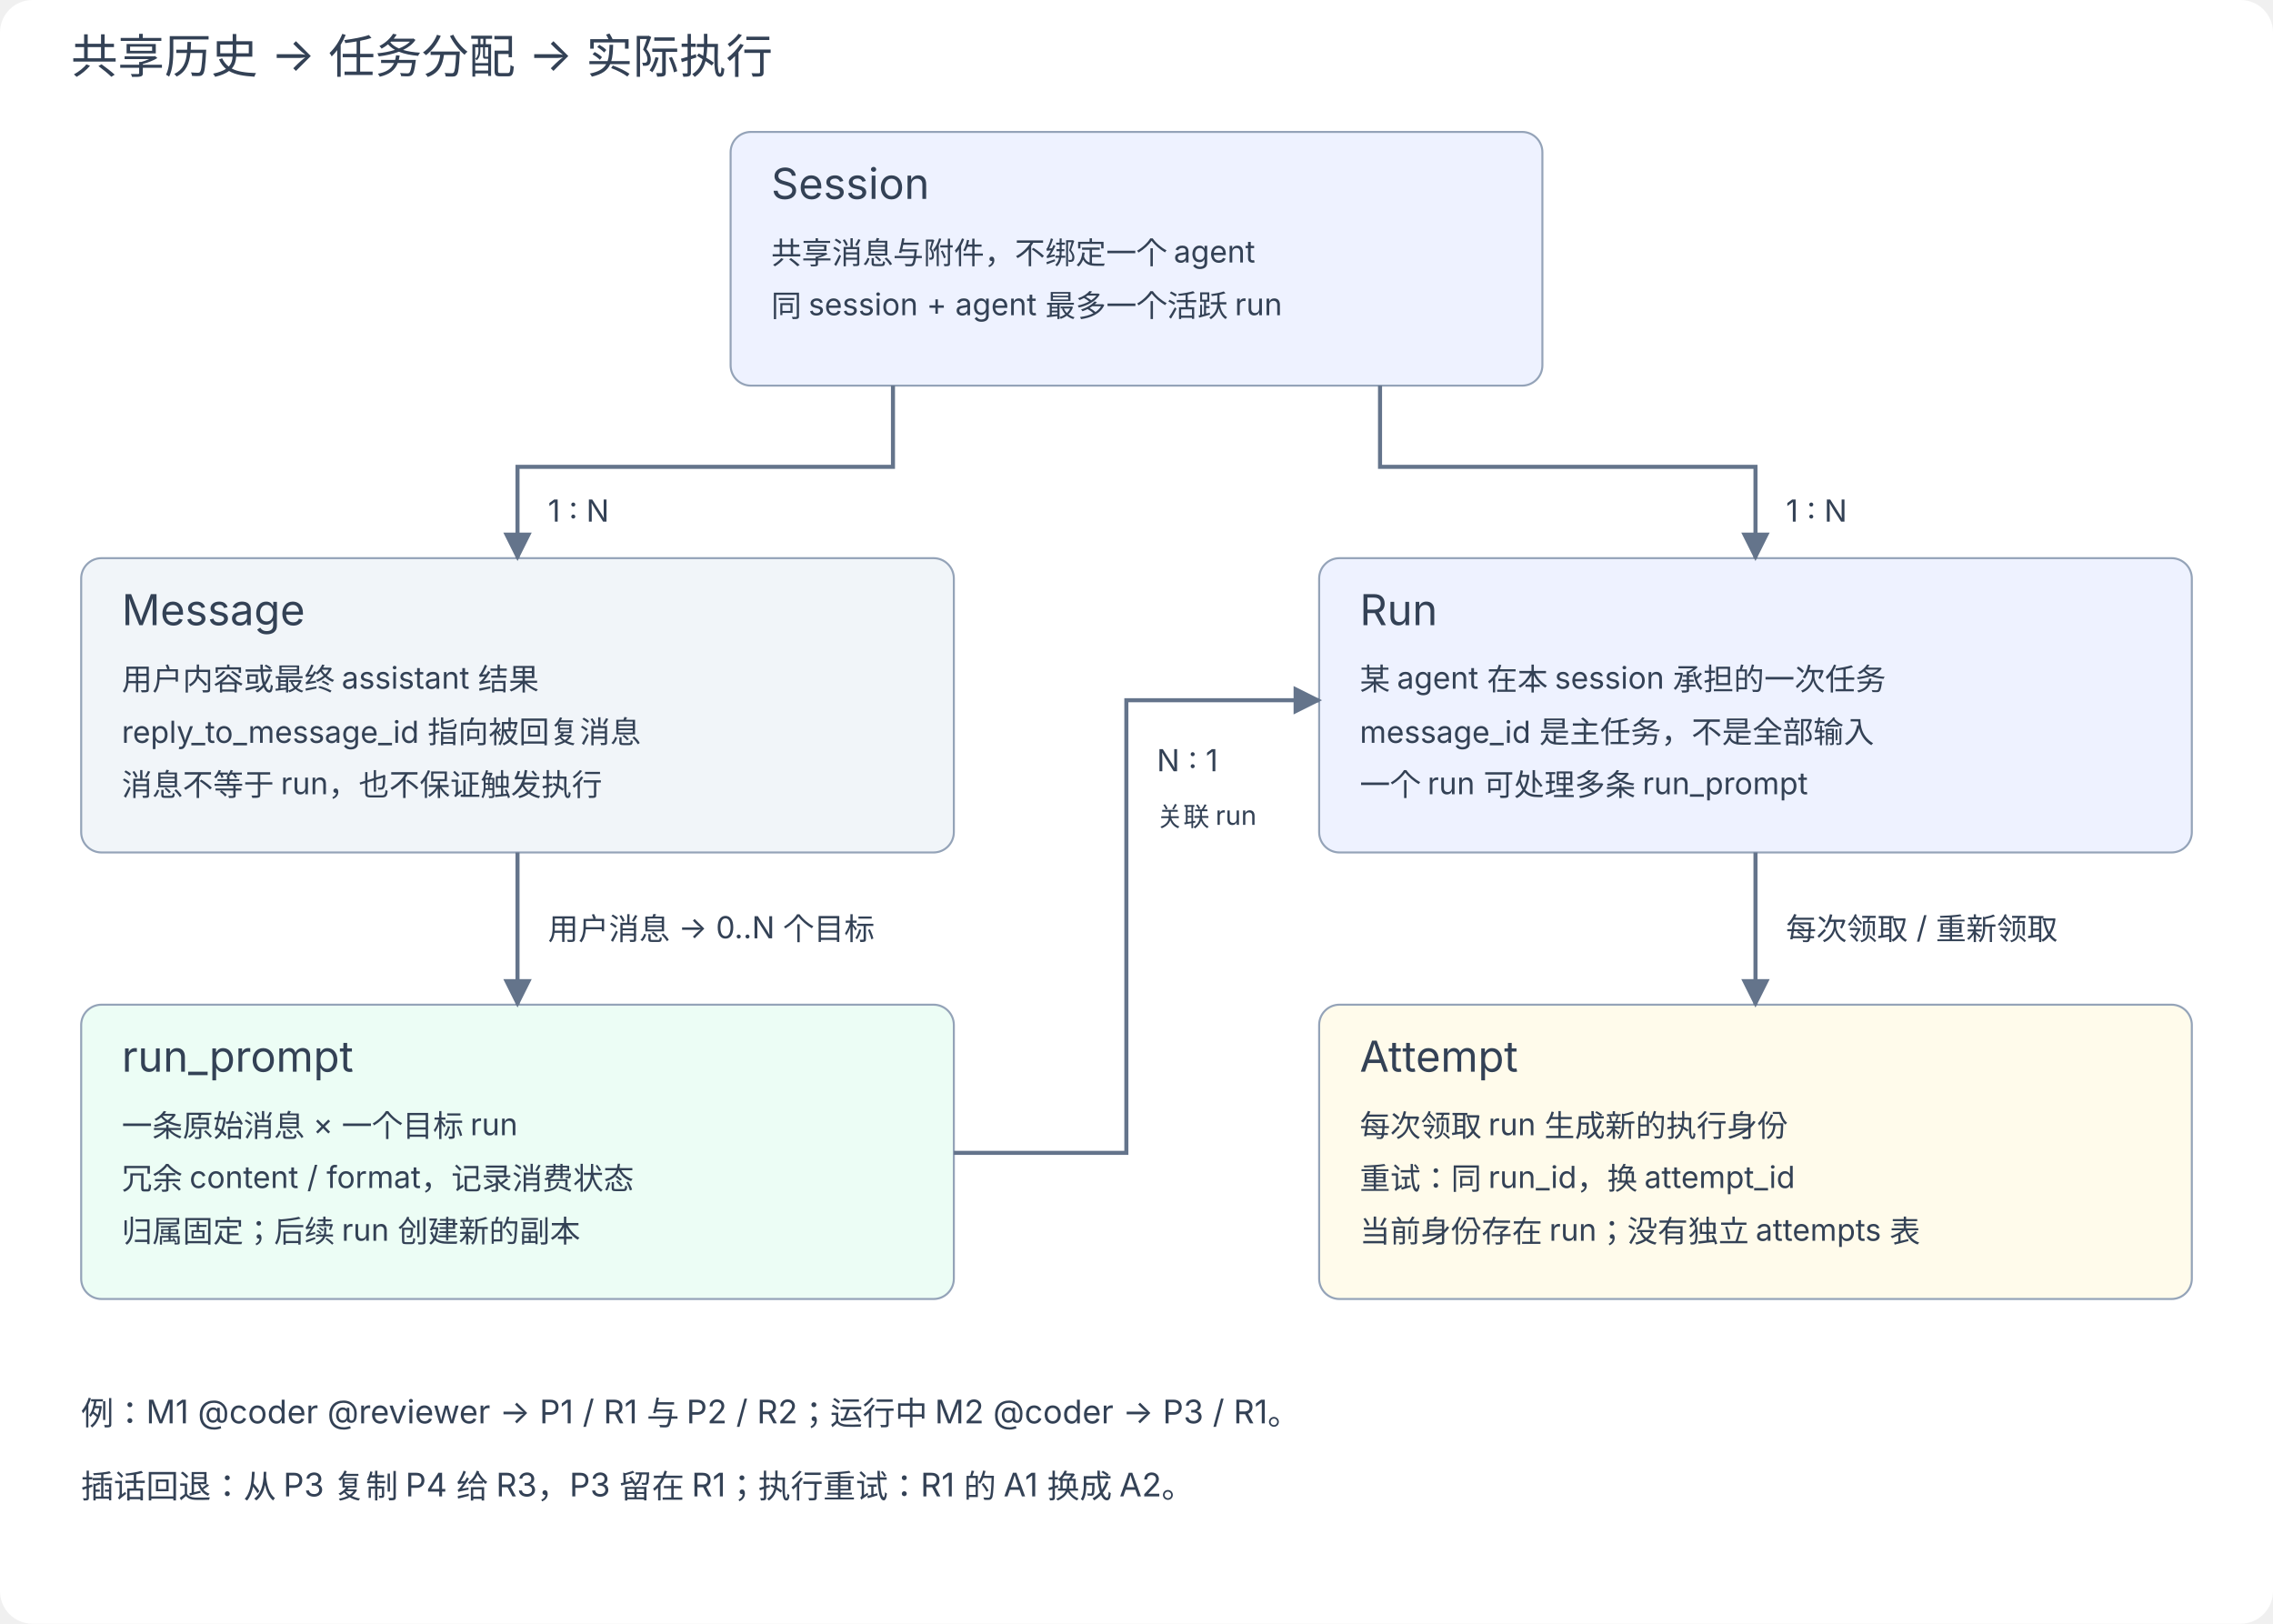
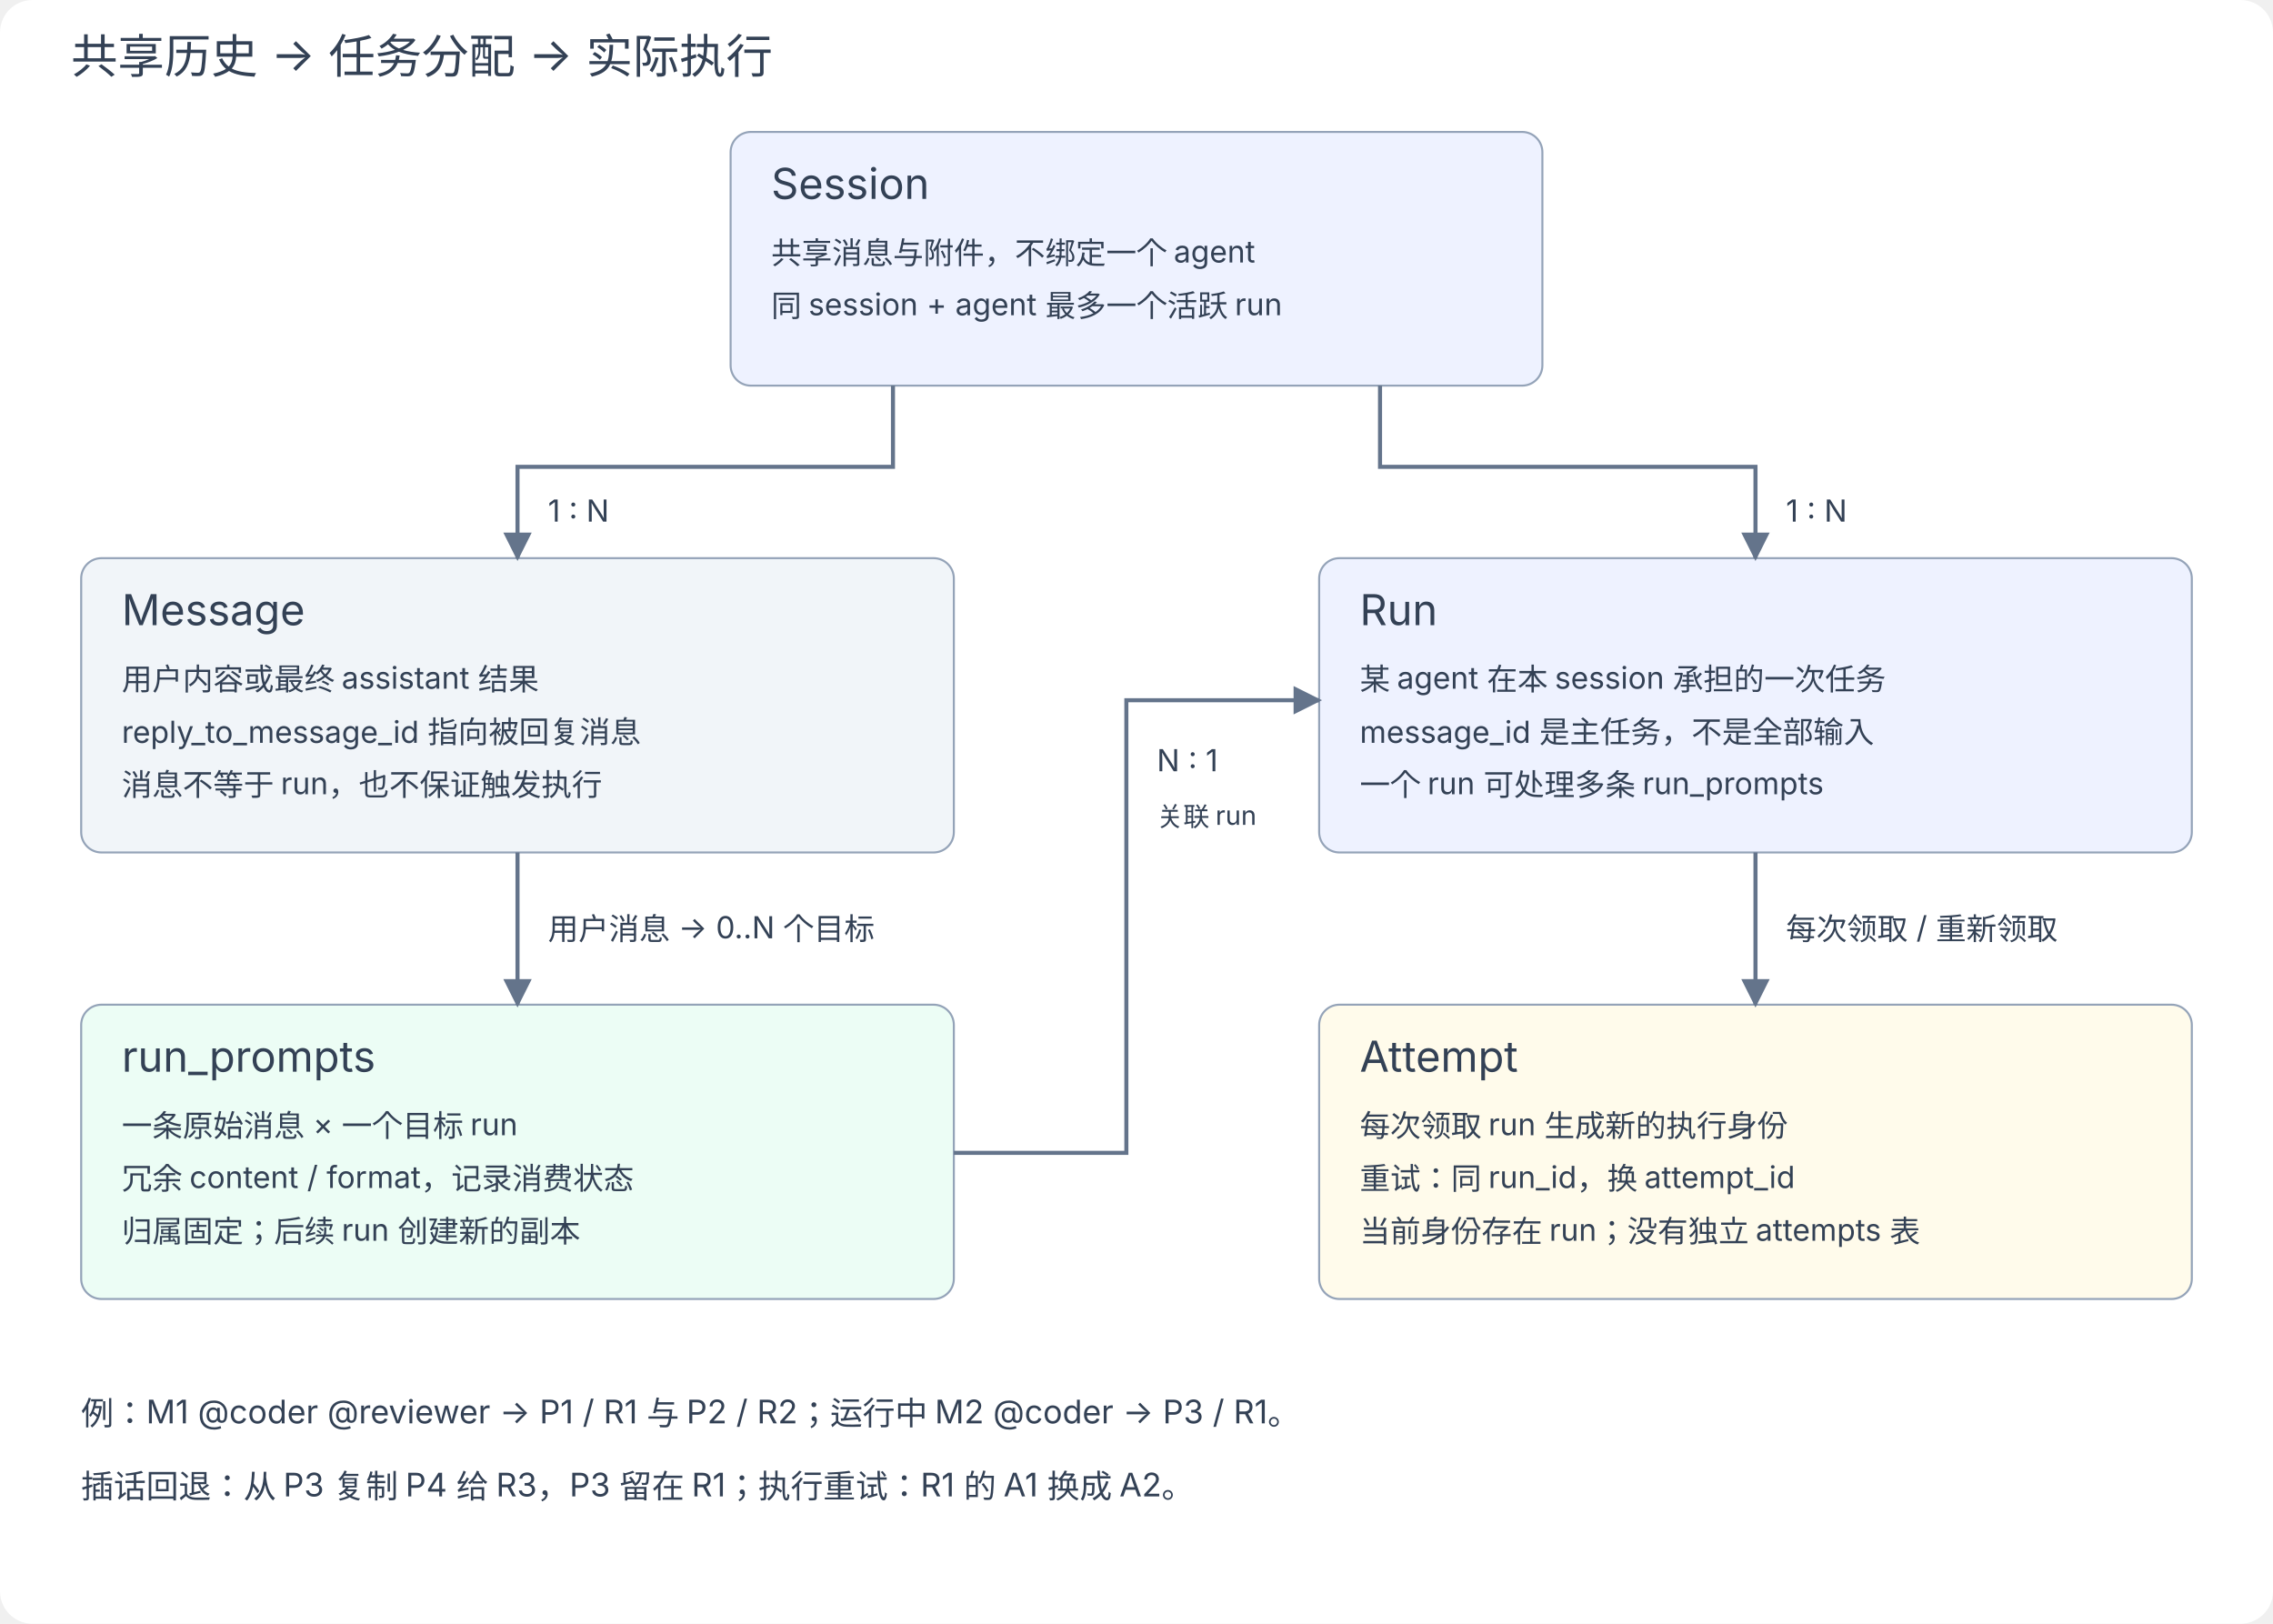
<svg xmlns="http://www.w3.org/2000/svg" width="1120" height="800" viewBox="0 0 1120 800" font-family="-apple-system, Segoe UI, PingFang SC, Microsoft YaHei, sans-serif" role="img" aria-labelledby="title desc">
  <defs>
    <marker id="a" viewBox="0 0 10 10" refX="9" refY="5" markerWidth="7" markerHeight="7" orient="auto-start-reverse">
      <path d="M0,0 L10,5 L0,10 z" fill="#64748b" />
    </marker>
  </defs>
  <rect width="1120" height="800" rx="16" fill="white" />
  <text x="35" y="36" font-size="23" fill="#334155">共享历史 → 任务分配 → 实际执行</text>
  <rect x="360" y="65" width="400" height="125" rx="10" fill="#eef2ff" stroke="#94a3b8" />
  <text x="380" y="98" font-size="21" fill="#334155">Session</text>
  <text x="380" y="130" font-size="15" fill="#334155">共享消息与附件，不绑定一个 agent</text>
  <text x="380" y="156" font-size="15" fill="#334155">同 session + agent 最多一个活跃 run</text>
  <rect x="40" y="275" width="430" height="145" rx="10" fill="#f1f5f9" stroke="#94a3b8" />
  <text x="60" y="308" font-size="21" fill="#334155">Message</text>
  <text x="60" y="340" font-size="15" fill="#334155">用户内容或最终 assistant 结果</text>
  <text x="60" y="366" font-size="15" fill="#334155">reply_to_message_id 指向被回复消息</text>
  <text x="60" y="392" font-size="15" fill="#334155">消息不等于 run，也不保证触发执行</text>
  <rect x="650" y="275" width="430" height="145" rx="10" fill="#eef2ff" stroke="#94a3b8" />
  <text x="670" y="308" font-size="21" fill="#334155">Run</text>
  <text x="670" y="340" font-size="15" fill="#334155">某 agent 在本 session 承担的一次任务</text>
  <text x="670" y="366" font-size="15" fill="#334155">message_id 是主任务，不是全部输入</text>
-   <text x="670" y="392" font-size="15" fill="#334155">一个 run 可处理多条 run_prompt</text>
+   <text x="670" y="392" font-size="15" fill="#334155">一个 run 可处理多条 run_prompts</text>
  <rect x="40" y="495" width="430" height="145" rx="10" fill="#ecfdf5" stroke="#94a3b8" />
-   <text x="60" y="528" font-size="21" fill="#334155">run_prompt</text>
+   <text x="60" y="528" font-size="21" fill="#334155">run_prompts</text>
  <text x="60" y="560" font-size="15" fill="#334155">一条原始消息 × 一个目标 run</text>
  <text x="60" y="586" font-size="15" fill="#334155">冗余 content / format，记录消费状态</text>
  <text x="60" y="612" font-size="15" fill="#334155">归属固定；后续 run 创建新的副本</text>
  <rect x="650" y="495" width="430" height="145" rx="10" fill="#fffbeb" stroke="#94a3b8" />
  <text x="670" y="528" font-size="21" fill="#334155">Attempt</text>
  <text x="670" y="560" font-size="15" fill="#334155">每次领取 run 生成新的执行身份</text>
  <text x="670" y="586" font-size="15" fill="#334155">重试：同 run_id，换 attempt_id</text>
  <text x="670" y="612" font-size="15" fill="#334155">当前身份存在 run；没有独立 attempts 表</text>
  <path d="M440 190 V230 H255 V275" fill="none" stroke="#64748b" stroke-width="2" marker-end="url(#a)" />
  <text x="270" y="257" font-size="15" fill="#334155">1 : N</text>
  <path d="M680 190 V230 H865 V275" fill="none" stroke="#64748b" stroke-width="2" marker-end="url(#a)" />
  <text x="880" y="257" font-size="15" fill="#334155">1 : N</text>
  <path d="M255 420 V495" fill="none" stroke="#64748b" stroke-width="2" marker-end="url(#a)" />
  <text x="270" y="463" font-size="15" fill="#334155">用户消息 → 0..N 个目标</text>
  <path d="M470 568 H555 V345 H650" fill="none" stroke="#64748b" stroke-width="2" marker-end="url(#a)" />
  <text x="570" y="380" font-size="15" fill="#334155">N : 1</text>
  <text x="570" y="407" font-size="13" fill="#334155">关联 run</text>
  <path d="M865 420 V495" fill="none" stroke="#64748b" stroke-width="2" marker-end="url(#a)" />
  <text x="880" y="463" font-size="15" fill="#334155">每次领取 / 重新领取</text>
  <text x="40" y="702" font-size="16" fill="#334155">例：M1 @coder @reviewer → P1 / R1 与 P2 / R2；运行中 M2 @coder → P3 / R1。</text>
  <text x="40" y="738" font-size="16" fill="#334155">插话回退：从 P3 复制 P4 给 R3，P3 留在 R1；执行重试：R1 的 A1 换成 A2。</text>
</svg>
